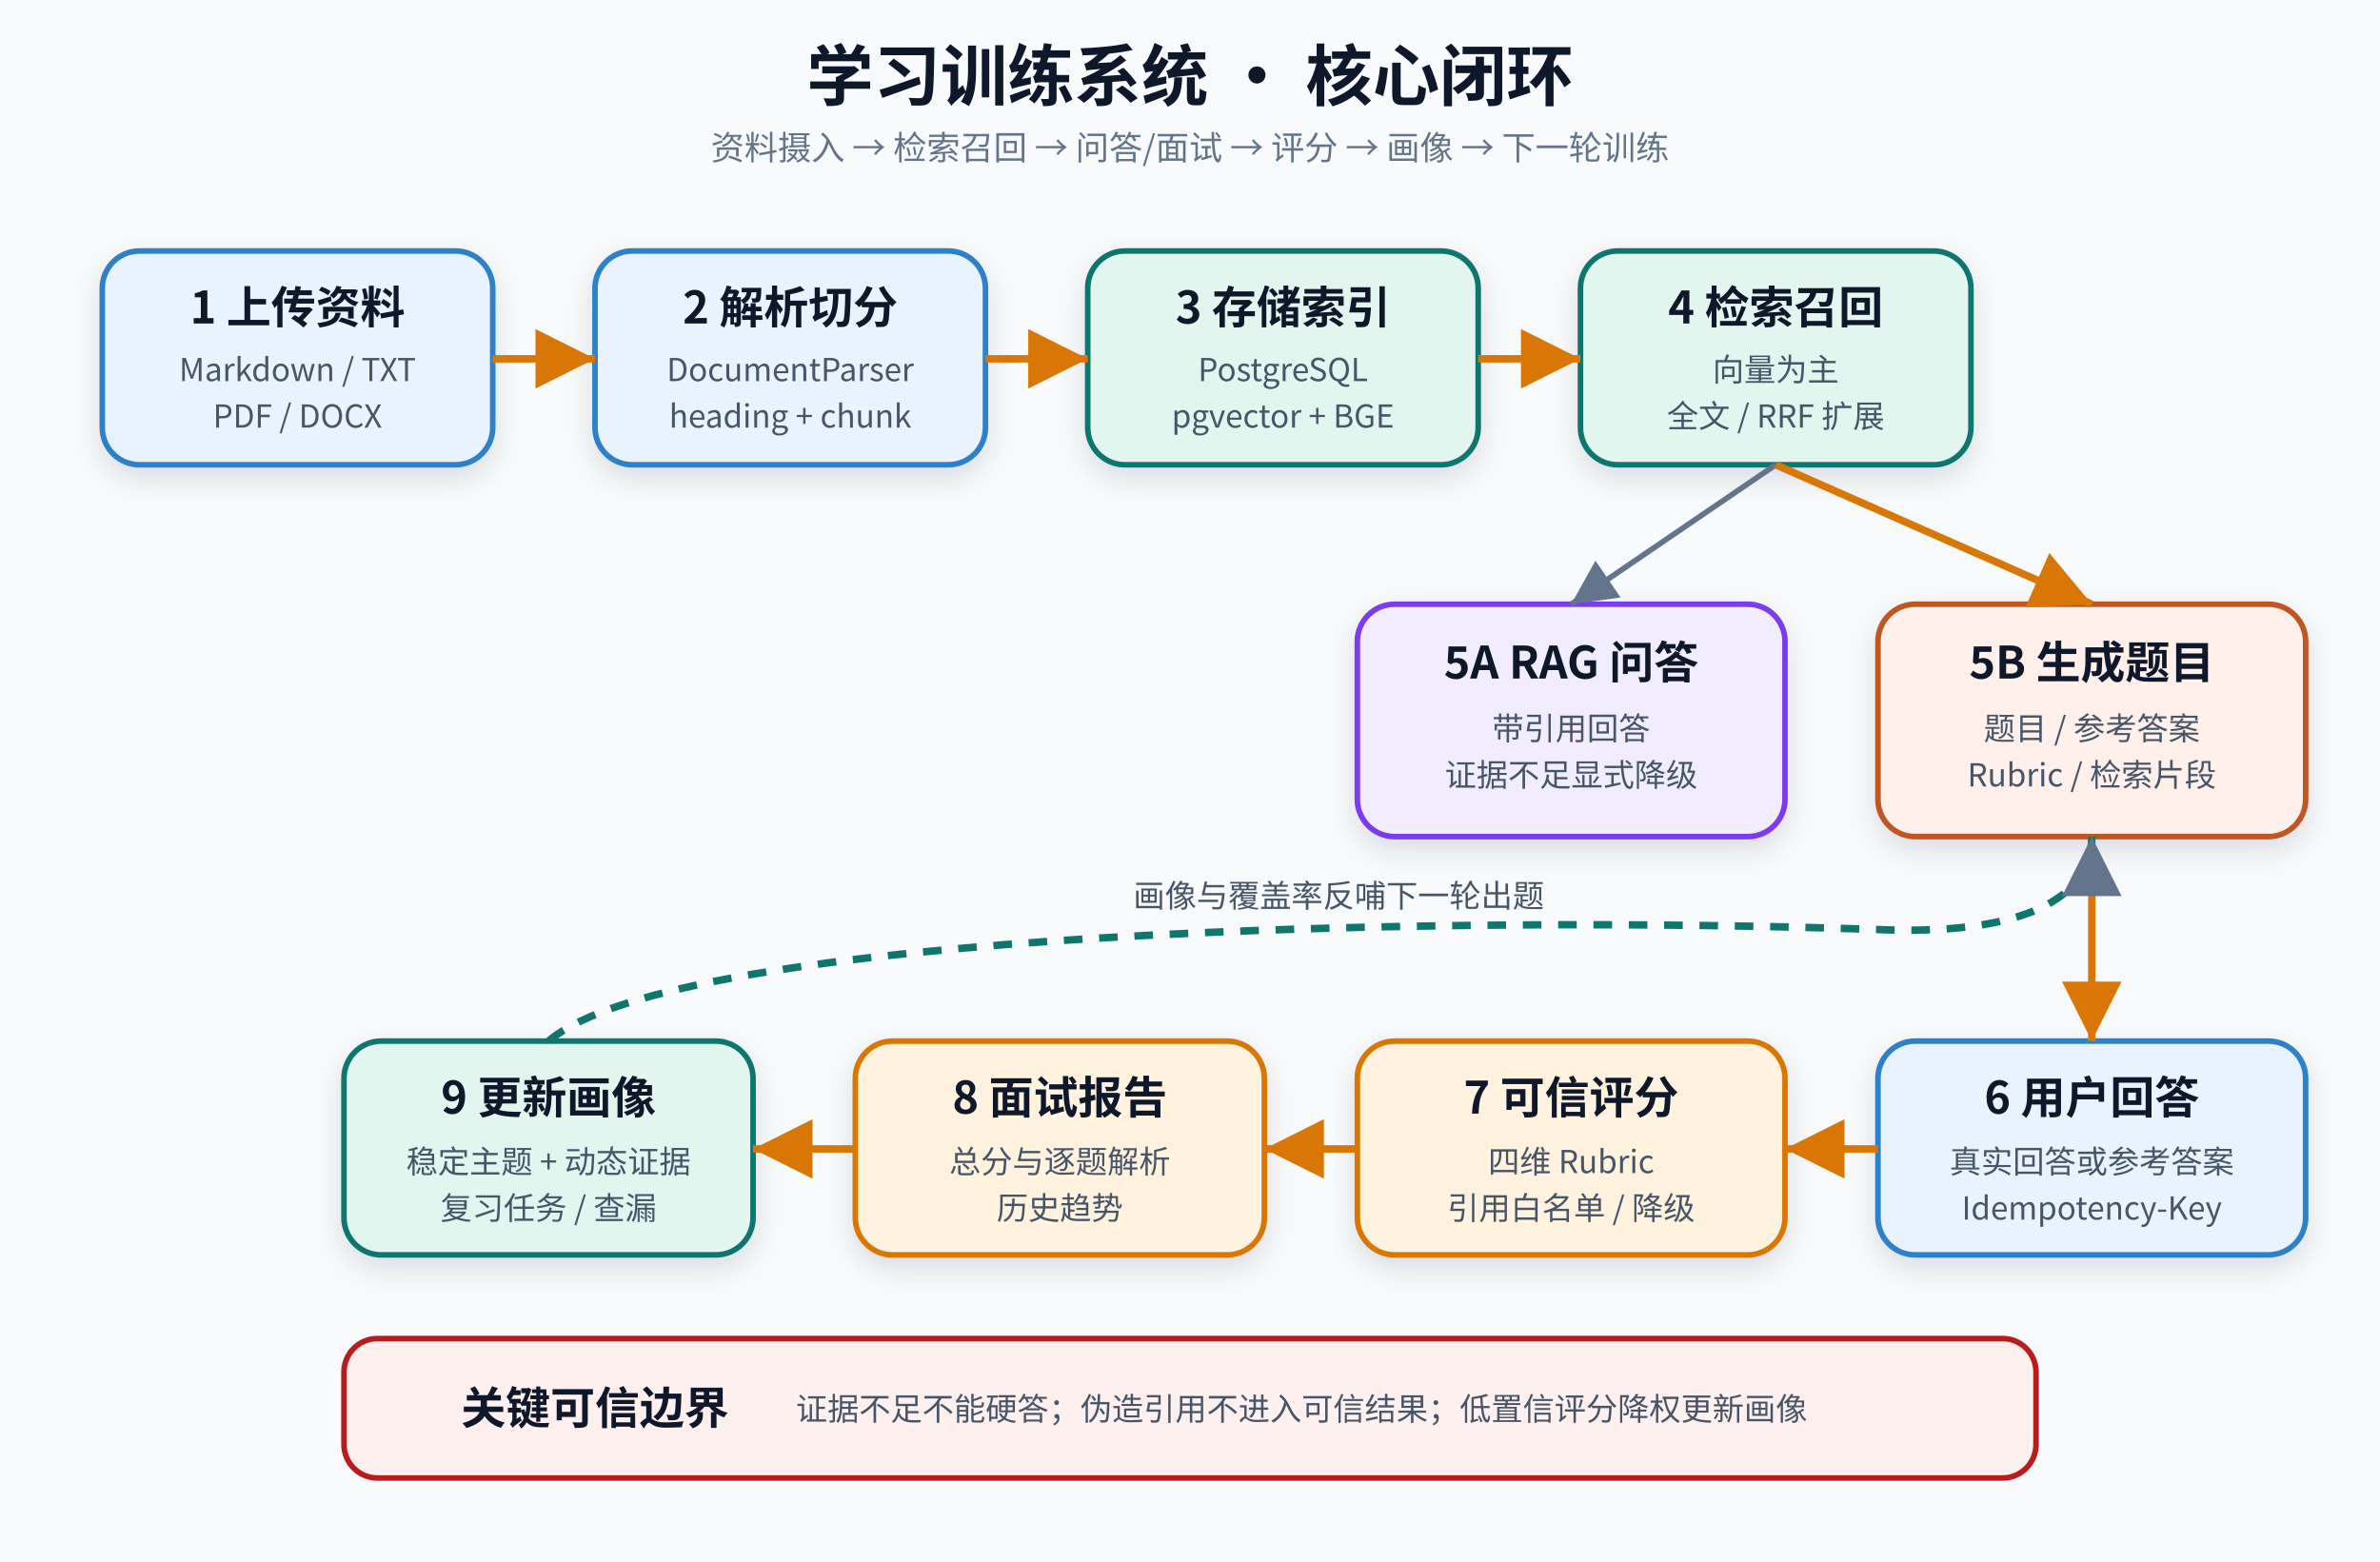
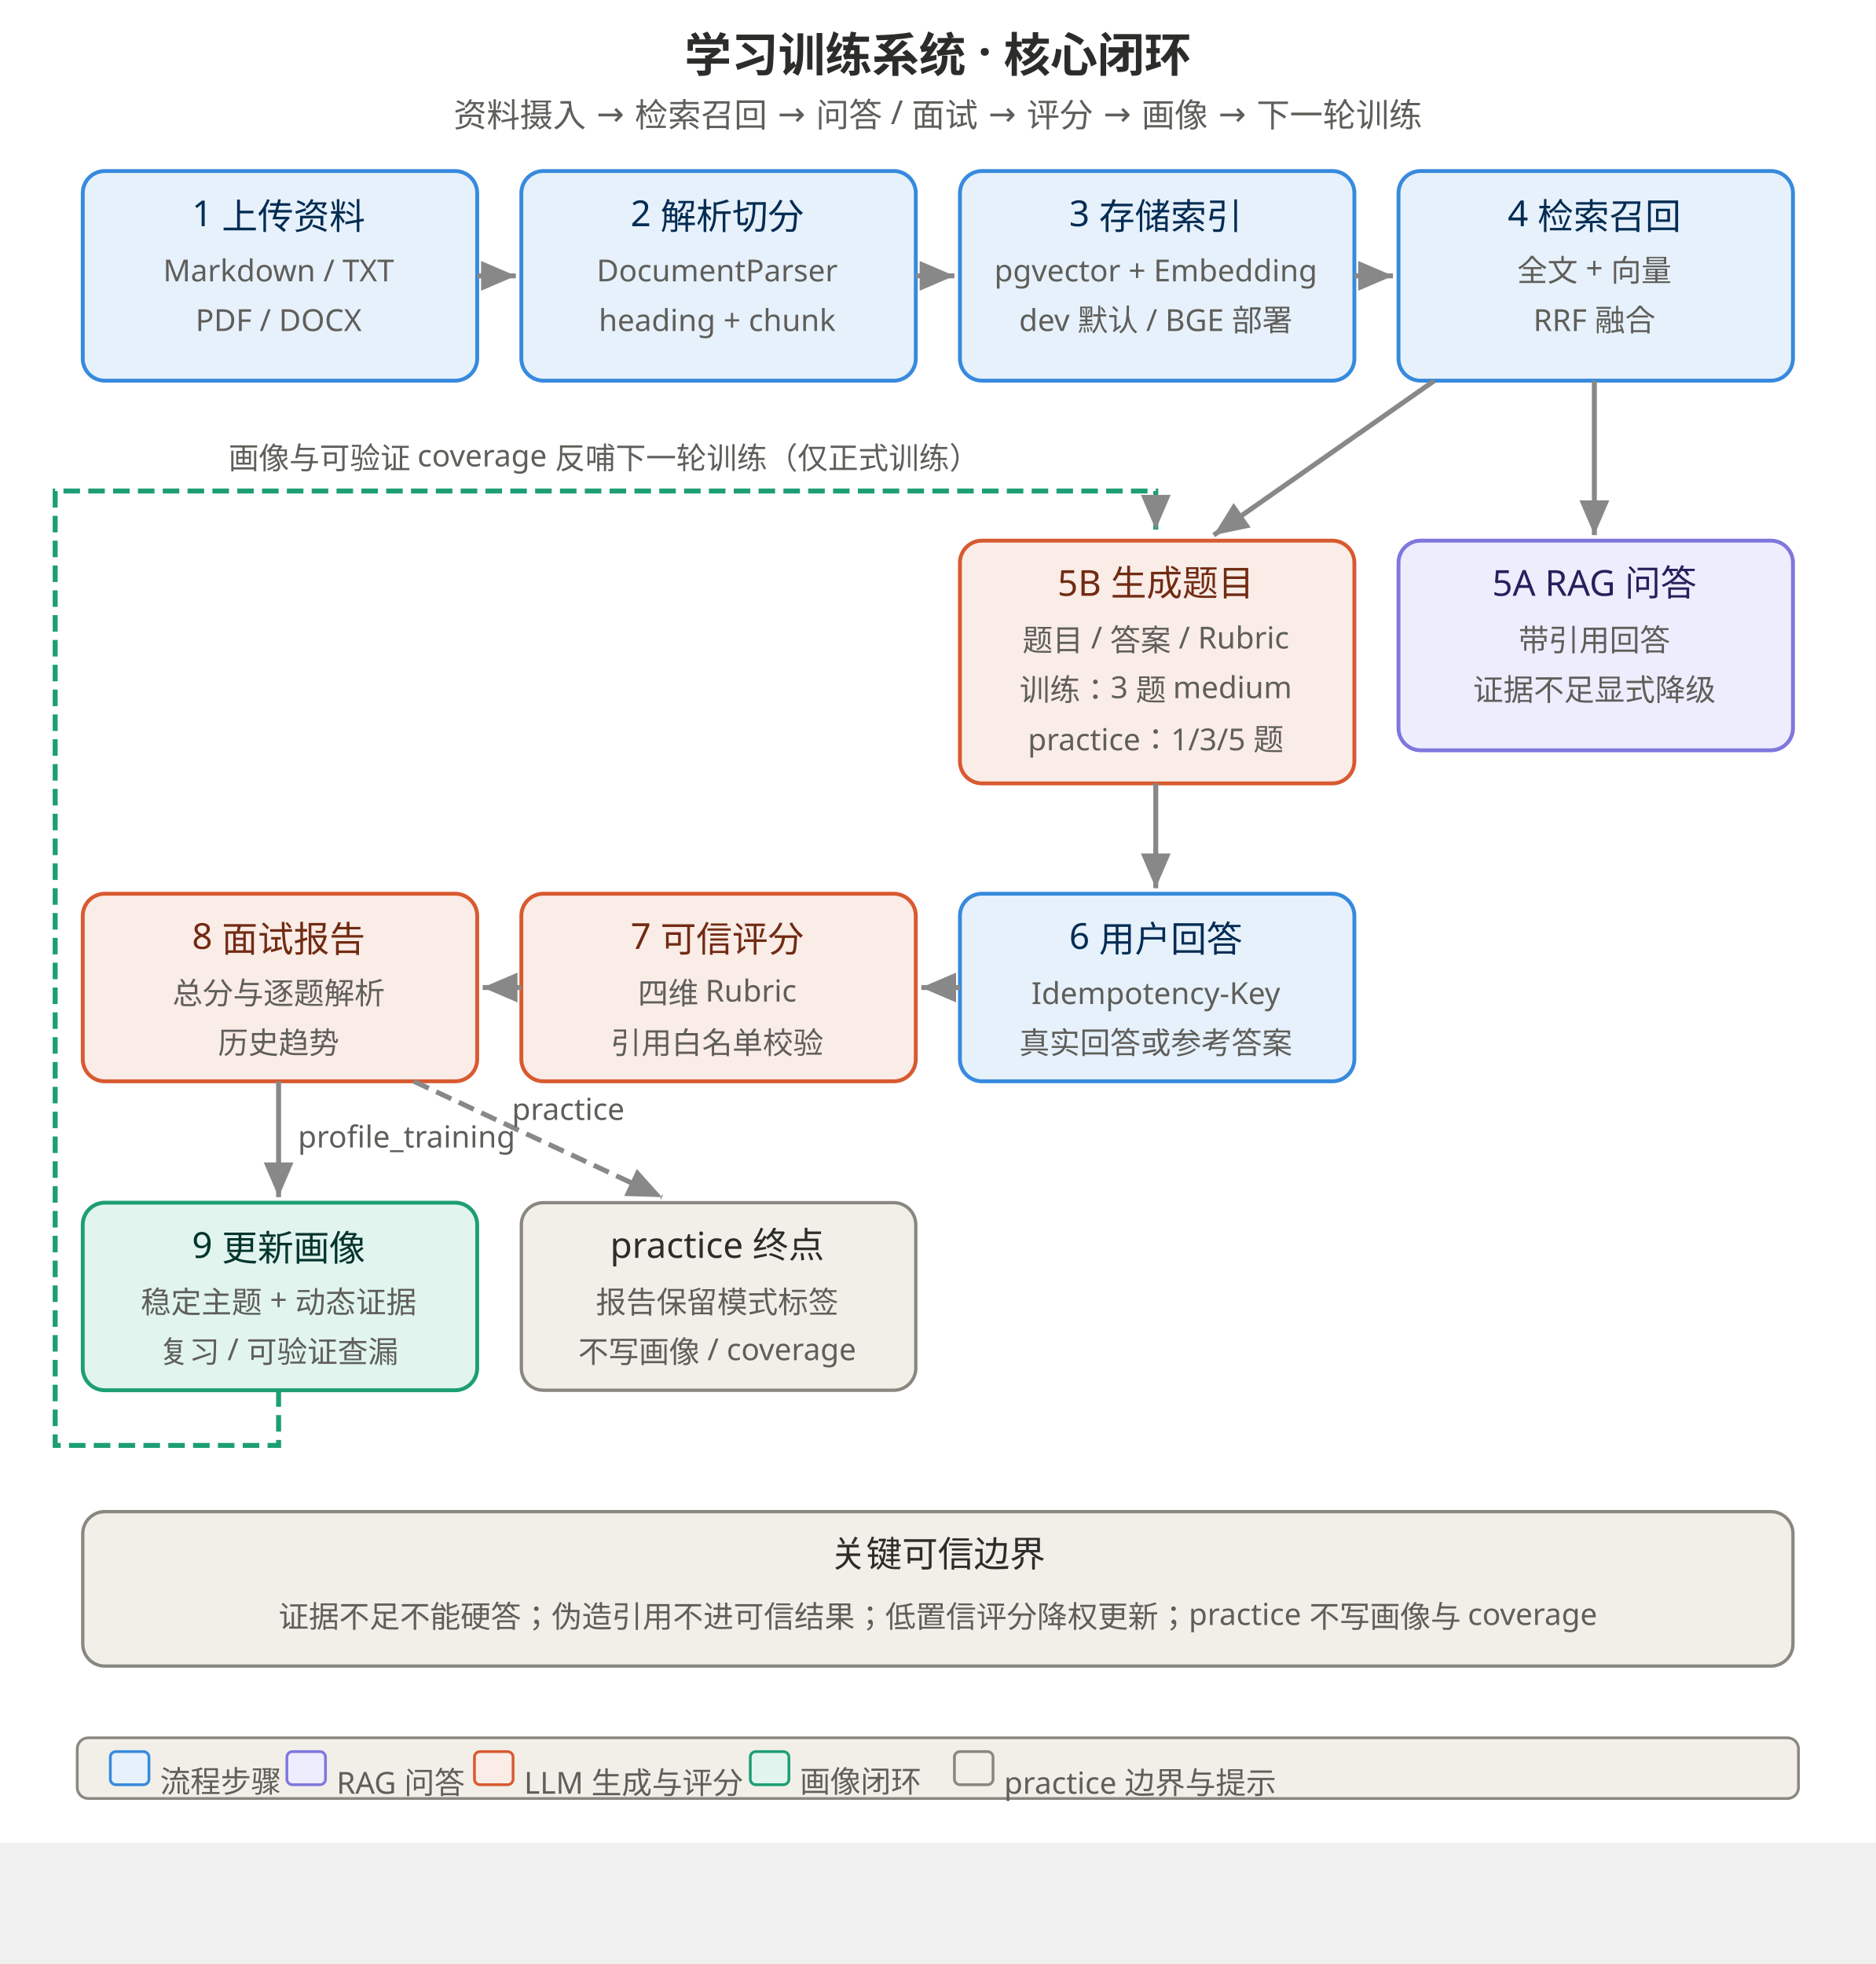
- <svg xmlns="http://www.w3.org/2000/svg" width="1280" height="840" viewBox="0 0 1280 840" role="img">
+ <svg xmlns="http://www.w3.org/2000/svg" viewBox="0 0 680 712" width="680" height="712">
  <defs>
-     <filter id="shadow" x="-20%" y="-20%" width="140%" height="140%">
-       <feDropShadow dx="0" dy="6" stdDeviation="8" flood-color="#0f172a" flood-opacity="0.12" />
-     </filter>
-     <marker id="arrow" markerWidth="12" markerHeight="12" refX="10" refY="6" orient="auto">
-       <path d="M2,2 L10,6 L2,10 Z" fill="#d97706" />
-     </marker>
-     <marker id="grayArrow" markerWidth="12" markerHeight="12" refX="10" refY="6" orient="auto">
-       <path d="M2,2 L10,6 L2,10 Z" fill="#64748b" />
+     <marker id="arr-d" viewBox="0 0 10 10" refX="8" refY="5" markerWidth="10" markerHeight="10" orient="auto">
+       <path d="M1 2L8 5L1 8" fill="#888" />
    </marker>
    <style>
-       .bg { fill: #f8fafc; }
-       .title { font: 700 36px "Microsoft YaHei", "Noto Sans CJK SC", Arial, sans-serif; fill: #0f172a; }
-       .subtitle { font: 500 18px "Microsoft YaHei", "Noto Sans CJK SC", Arial, sans-serif; fill: #64748b; }
-       .node-title { font: 700 24px "Microsoft YaHei", "Noto Sans CJK SC", Arial, sans-serif; fill: #0f172a; }
-       .node-text { font: 500 17px "Microsoft YaHei", "Noto Sans CJK SC", Arial, sans-serif; fill: #475569; }
-       .small { font: 500 14px Consolas, "Microsoft YaHei", monospace; fill: #64748b; }
-       .blue { fill: #e8f3ff; stroke: #2f80c9; stroke-width: 3; rx: 20; filter: url(#shadow); }
-       .green { fill: #e2f6ef; stroke: #0f766e; stroke-width: 3; rx: 20; filter: url(#shadow); }
-       .orange { fill: #fff3df; stroke: #d97706; stroke-width: 3; rx: 20; filter: url(#shadow); }
-       .coral { fill: #fff0eb; stroke: #c05621; stroke-width: 3; rx: 20; filter: url(#shadow); }
-       .purple { fill: #f1edff; stroke: #7c3aed; stroke-width: 3; rx: 20; filter: url(#shadow); }
-       .risk { fill: #fff0f0; stroke: #b91c1c; stroke-width: 3; rx: 18; }
-       .main { stroke: #d97706; stroke-width: 4; fill: none; marker-end: url(#arrow); }
-       .side { stroke: #64748b; stroke-width: 3; fill: none; marker-end: url(#grayArrow); }
-       .dash { stroke: #0f766e; stroke-width: 4; fill: none; stroke-dasharray: 10 9; marker-end: url(#grayArrow); }
+       .bg { fill: #ffffff; }
+       .t { font: 13px sans-serif; fill: #2C2C2A; }
+       .ts { font: 11px sans-serif; fill: #5F5E5A; }
+       .th { font: 500 13px sans-serif; fill: #2C2C2A; }
+       .title { font: 700 17px sans-serif; fill: #2C2C2A; }
+       .subtitle { font: 12px sans-serif; fill: #5F5E5A; }
+       .arr { stroke: #888; stroke-width: 1.8; fill: none; marker-end: url(#arr-d); }
+       .arr-dash { stroke: #888; stroke-width: 1.8; fill: none; stroke-dasharray: 6 3; marker-end: url(#arr-d); }
+       .loop { stroke: #1D9E75; stroke-width: 1.8; fill: none; stroke-dasharray: 6 3; marker-end: url(#arr-d); }
+       .node-blue { fill: #E6F1FB; stroke: #378ADD; stroke-width: 1.4; }
+       .node-purple { fill: #EEEDFE; stroke: #7F77DD; stroke-width: 1.4; }
+       .node-green { fill: #E1F5EE; stroke: #1D9E75; stroke-width: 1.4; }
+       .node-orange { fill: #FAECE7; stroke: #D85A30; stroke-width: 1.4; }
+       .node-gray { fill: #F1EFE8; stroke: #888780; stroke-width: 1.2; }
+       .txt-blue { fill: #042C53; }
+       .txt-purple { fill: #26215C; }
+       .txt-green { fill: #04342C; }
+       .txt-orange { fill: #712B13; }
+       .txt-gray { fill: #2C2C2A; }
    </style>
  </defs>
-   <rect class="bg" width="1280" height="840" />
-   <text x="640" y="54" text-anchor="middle" class="title">学习训练系统 · 核心闭环</text>
-   <text x="640" y="86" text-anchor="middle" class="subtitle">资料摄入 → 检索召回 → 问答/面试 → 评分 → 画像 → 下一轮训练</text>
-   <rect x="55" y="135" width="210" height="115" class="blue" />
-   <text x="160" y="174" text-anchor="middle" class="node-title">1 上传资料</text>
-   <text x="160" y="205" text-anchor="middle" class="node-text">Markdown / TXT</text>
-   <text x="160" y="230" text-anchor="middle" class="node-text">PDF / DOCX</text>
-   <rect x="320" y="135" width="210" height="115" class="blue" />
-   <text x="425" y="174" text-anchor="middle" class="node-title">2 解析切分</text>
-   <text x="425" y="205" text-anchor="middle" class="node-text">DocumentParser</text>
-   <text x="425" y="230" text-anchor="middle" class="node-text">heading + chunk</text>
-   <rect x="585" y="135" width="210" height="115" class="green" />
-   <text x="690" y="174" text-anchor="middle" class="node-title">3 存储索引</text>
-   <text x="690" y="205" text-anchor="middle" class="node-text">PostgreSQL</text>
-   <text x="690" y="230" text-anchor="middle" class="node-text">pgvector + BGE</text>
-   <rect x="850" y="135" width="210" height="115" class="green" />
-   <text x="955" y="174" text-anchor="middle" class="node-title">4 检索召回</text>
-   <text x="955" y="205" text-anchor="middle" class="node-text">向量为主</text>
-   <text x="955" y="230" text-anchor="middle" class="node-text">全文 / RRF 扩展</text>
-   <path d="M265 193 L320 193" class="main" />
-   <path d="M530 193 L585 193" class="main" />
-   <path d="M795 193 L850 193" class="main" />
-   <rect x="730" y="325" width="230" height="125" class="purple" />
-   <text x="845" y="365" text-anchor="middle" class="node-title">5A RAG 问答</text>
-   <text x="845" y="398" text-anchor="middle" class="node-text">带引用回答</text>
-   <text x="845" y="423" text-anchor="middle" class="node-text">证据不足显式降级</text>
-   <rect x="1010" y="325" width="230" height="125" class="coral" />
-   <text x="1125" y="365" text-anchor="middle" class="node-title">5B 生成题目</text>
-   <text x="1125" y="398" text-anchor="middle" class="node-text">题目 / 参考答案</text>
-   <text x="1125" y="423" text-anchor="middle" class="node-text">Rubric / 检索片段</text>
-   <path d="M955 250 L845 325" class="side" />
-   <path d="M955 250 L1125 325" class="main" />
-   <rect x="1010" y="560" width="230" height="115" class="blue" />
-   <text x="1125" y="599" text-anchor="middle" class="node-title">6 用户回答</text>
-   <text x="1125" y="631" text-anchor="middle" class="node-text">真实回答或参考答案</text>
-   <text x="1125" y="656" text-anchor="middle" class="node-text">Idempotency-Key</text>
-   <rect x="730" y="560" width="230" height="115" class="orange" />
-   <text x="845" y="599" text-anchor="middle" class="node-title">7 可信评分</text>
-   <text x="845" y="631" text-anchor="middle" class="node-text">四维 Rubric</text>
-   <text x="845" y="656" text-anchor="middle" class="node-text">引用白名单 / 降级</text>
-   <rect x="460" y="560" width="220" height="115" class="orange" />
-   <text x="570" y="599" text-anchor="middle" class="node-title">8 面试报告</text>
-   <text x="570" y="631" text-anchor="middle" class="node-text">总分与逐题解析</text>
-   <text x="570" y="656" text-anchor="middle" class="node-text">历史趋势</text>
-   <rect x="185" y="560" width="220" height="115" class="green" />
-   <text x="295" y="599" text-anchor="middle" class="node-title">9 更新画像</text>
-   <text x="295" y="631" text-anchor="middle" class="node-text">稳定主题 + 动态证据</text>
-   <text x="295" y="656" text-anchor="middle" class="node-text">复习任务 / 查漏</text>
-   <path d="M1125 450 L1125 560" class="main" />
-   <path d="M1010 618 L960 618" class="main" />
-   <path d="M730 618 L680 618" class="main" />
-   <path d="M460 618 L405 618" class="main" />
-   <path d="M295 560 C365 500 780 492 1010 500 C1080 503 1125 487 1125 450" class="dash" />
-   <text x="720" y="488" text-anchor="middle" class="node-text" fill="#0f766e">画像与覆盖率反哺下一轮出题</text>
-   <rect x="185" y="720" width="910" height="75" class="risk" />
-   <text x="320" y="766" text-anchor="middle" class="node-title">关键可信边界</text>
-   <text x="700" y="764" text-anchor="middle" class="node-text">证据不足不能硬答；伪造引用不进入可信结果；低置信评分降权更新画像</text>
+   <rect class="bg" width="680" height="668" />
+   <text class="title" x="340" y="26" text-anchor="middle">学习训练系统 · 核心闭环</text>
+   <text class="subtitle" x="340" y="46" text-anchor="middle">资料摄入 → 检索召回 → 问答 / 面试 → 评分 → 画像 → 下一轮训练</text>
+   <rect class="node-blue" x="30" y="62" width="143" height="76" rx="8" />
+   <text class="th txt-blue" x="101" y="82" text-anchor="middle">1 上传资料</text>
+   <text class="ts" x="101" y="102" text-anchor="middle">Markdown / TXT</text>
+   <text class="ts" x="101" y="120" text-anchor="middle">PDF / DOCX</text>
+   <rect class="node-blue" x="189" y="62" width="143" height="76" rx="8" />
+   <text class="th txt-blue" x="260" y="82" text-anchor="middle">2 解析切分</text>
+   <text class="ts" x="260" y="102" text-anchor="middle">DocumentParser</text>
+   <text class="ts" x="260" y="120" text-anchor="middle">heading + chunk</text>
+   <rect class="node-blue" x="348" y="62" width="143" height="76" rx="8" />
+   <text class="th txt-blue" x="419" y="82" text-anchor="middle">3 存储索引</text>
+   <text class="ts" x="419" y="102" text-anchor="middle">pgvector + Embedding</text>
+   <text class="ts" x="419" y="120" text-anchor="middle">dev 默认 / BGE 部署</text>
+   <rect class="node-blue" x="507" y="62" width="143" height="76" rx="8" />
+   <text class="th txt-blue" x="578" y="82" text-anchor="middle">4 检索召回</text>
+   <text class="ts" x="578" y="102" text-anchor="middle">全文 + 向量</text>
+   <text class="ts" x="578" y="120" text-anchor="middle">RRF 融合</text>
+   <line x1="173" y1="100" x2="187" y2="100" class="arr" />
+   <line x1="332" y1="100" x2="346" y2="100" class="arr" />
+   <line x1="491" y1="100" x2="505" y2="100" class="arr" />
+   <rect class="node-orange" x="348" y="196" width="143" height="88" rx="8" />
+   <text class="th txt-orange" x="419" y="216" text-anchor="middle">5B 生成题目</text>
+   <text class="ts" x="419" y="236" text-anchor="middle">题目 / 答案 / Rubric</text>
+   <text class="ts" x="419" y="254" text-anchor="middle">训练：3 题 medium</text>
+   <text class="ts" x="419" y="272" text-anchor="middle">practice：1/3/5 题</text>
+   <rect class="node-purple" x="507" y="196" width="143" height="76" rx="8" />
+   <text class="th txt-purple" x="578" y="216" text-anchor="middle">5A RAG 问答</text>
+   <text class="ts" x="578" y="236" text-anchor="middle">带引用回答</text>
+   <text class="ts" x="578" y="254" text-anchor="middle">证据不足显式降级</text>
+   <line x1="578" y1="138" x2="578" y2="194" class="arr" />
+   <line x1="520" y1="138" x2="440" y2="194" class="arr" />
+   <rect class="node-blue" x="348" y="324" width="143" height="68" rx="8" />
+   <text class="th txt-blue" x="419" y="344" text-anchor="middle">6 用户回答</text>
+   <text class="ts" x="419" y="364" text-anchor="middle">Idempotency-Key</text>
+   <text class="ts" x="419" y="382" text-anchor="middle">真实回答或参考答案</text>
+   <rect class="node-orange" x="189" y="324" width="143" height="68" rx="8" />
+   <text class="th txt-orange" x="260" y="344" text-anchor="middle">7 可信评分</text>
+   <text class="ts" x="260" y="364" text-anchor="middle">四维 Rubric</text>
+   <text class="ts" x="260" y="382" text-anchor="middle">引用白名单校验</text>
+   <rect class="node-orange" x="30" y="324" width="143" height="68" rx="8" />
+   <text class="th txt-orange" x="101" y="344" text-anchor="middle">8 面试报告</text>
+   <text class="ts" x="101" y="364" text-anchor="middle">总分与逐题解析</text>
+   <text class="ts" x="101" y="382" text-anchor="middle">历史趋势</text>
+   <line x1="419" y1="284" x2="419" y2="322" class="arr" />
+   <line x1="348" y1="358" x2="334" y2="358" class="arr" />
+   <line x1="189" y1="358" x2="175" y2="358" class="arr" />
+   <rect class="node-green" x="30" y="436" width="143" height="68" rx="8" />
+   <text class="th txt-green" x="101" y="456" text-anchor="middle">9 更新画像</text>
+   <text class="ts" x="101" y="476" text-anchor="middle">稳定主题 + 动态证据</text>
+   <text class="ts" x="101" y="494" text-anchor="middle">复习 / 可验证查漏</text>
+   <rect class="node-gray" x="189" y="436" width="143" height="68" rx="8" />
+   <text class="th txt-gray" x="260" y="456" text-anchor="middle">practice 终点</text>
+   <text class="ts" x="260" y="476" text-anchor="middle">报告保留模式标签</text>
+   <text class="ts" x="260" y="494" text-anchor="middle">不写画像 / coverage</text>
+   <line x1="101" y1="392" x2="101" y2="434" class="arr" />
+   <text class="ts" x="108" y="416">profile_training</text>
+   <line x1="150" y1="392" x2="240" y2="434" class="arr-dash" />
+   <text class="ts" x="206" y="406" text-anchor="middle">practice</text>
+   <path d="M101 504 L101 524 L20 524 L20 178 L419 178 L419 192" class="loop" />
+   <text class="ts" x="219" y="170" text-anchor="middle">画像与可验证 coverage 反哺下一轮训练（仅正式训练）</text>
+   <rect class="node-gray" x="30" y="548" width="620" height="56" rx="8" />
+   <text class="th txt-gray" x="340" y="568" text-anchor="middle">关键可信边界</text>
+   <text class="ts" x="340" y="590" text-anchor="middle">证据不足不能硬答；伪造引用不进可信结果；低置信评分降权更新；practice 不写画像与 coverage</text>
+   <rect x="28" y="630" width="624" height="22" rx="4" fill="#F1EFE8" stroke="#888780" stroke-width="1" />
+   <rect x="40" y="635" width="14" height="12" rx="2" fill="#E6F1FB" stroke="#378ADD" stroke-width="1" />
+   <text class="ts" x="58" y="645" dominant-baseline="central">流程步骤</text>
+   <rect x="104" y="635" width="14" height="12" rx="2" fill="#EEEDFE" stroke="#7F77DD" stroke-width="1" />
+   <text class="ts" x="122" y="645" dominant-baseline="central">RAG 问答</text>
+   <rect x="172" y="635" width="14" height="12" rx="2" fill="#FAECE7" stroke="#D85A30" stroke-width="1" />
+   <text class="ts" x="190" y="645" dominant-baseline="central">LLM 生成与评分</text>
+   <rect x="272" y="635" width="14" height="12" rx="2" fill="#E1F5EE" stroke="#1D9E75" stroke-width="1" />
+   <text class="ts" x="290" y="645" dominant-baseline="central">画像闭环</text>
+   <rect x="346" y="635" width="14" height="12" rx="2" fill="#F1EFE8" stroke="#888780" stroke-width="1" />
+   <text class="ts" x="364" y="645" dominant-baseline="central">practice 边界与提示</text>
</svg>
